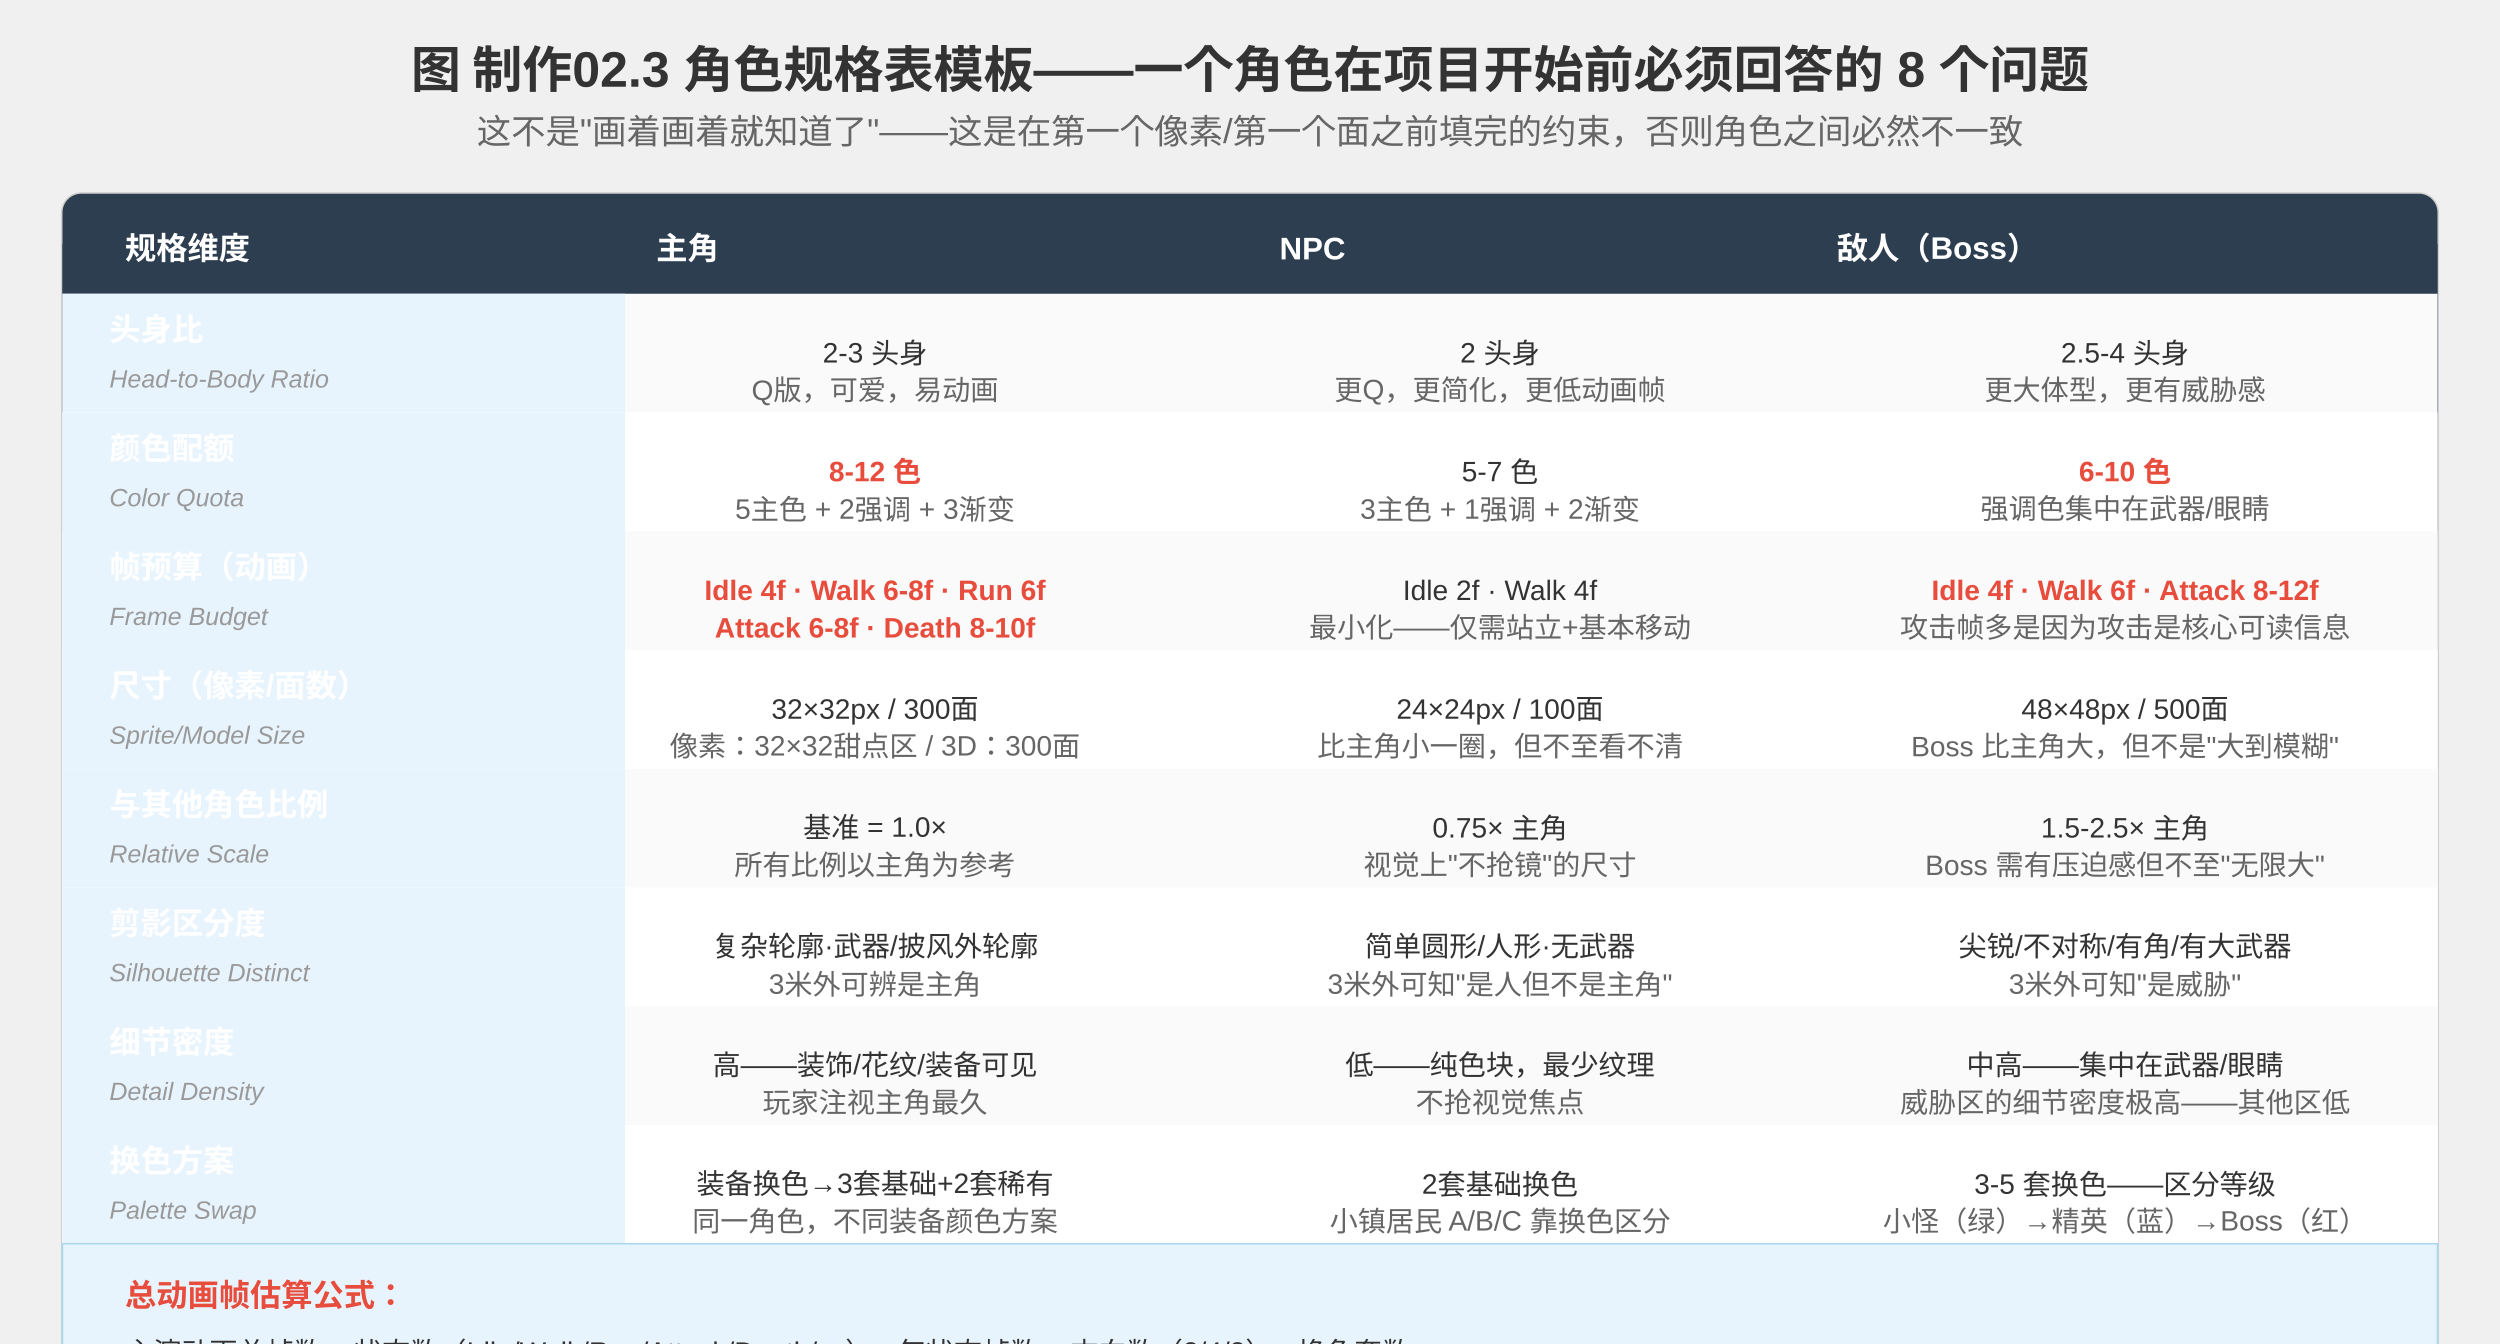
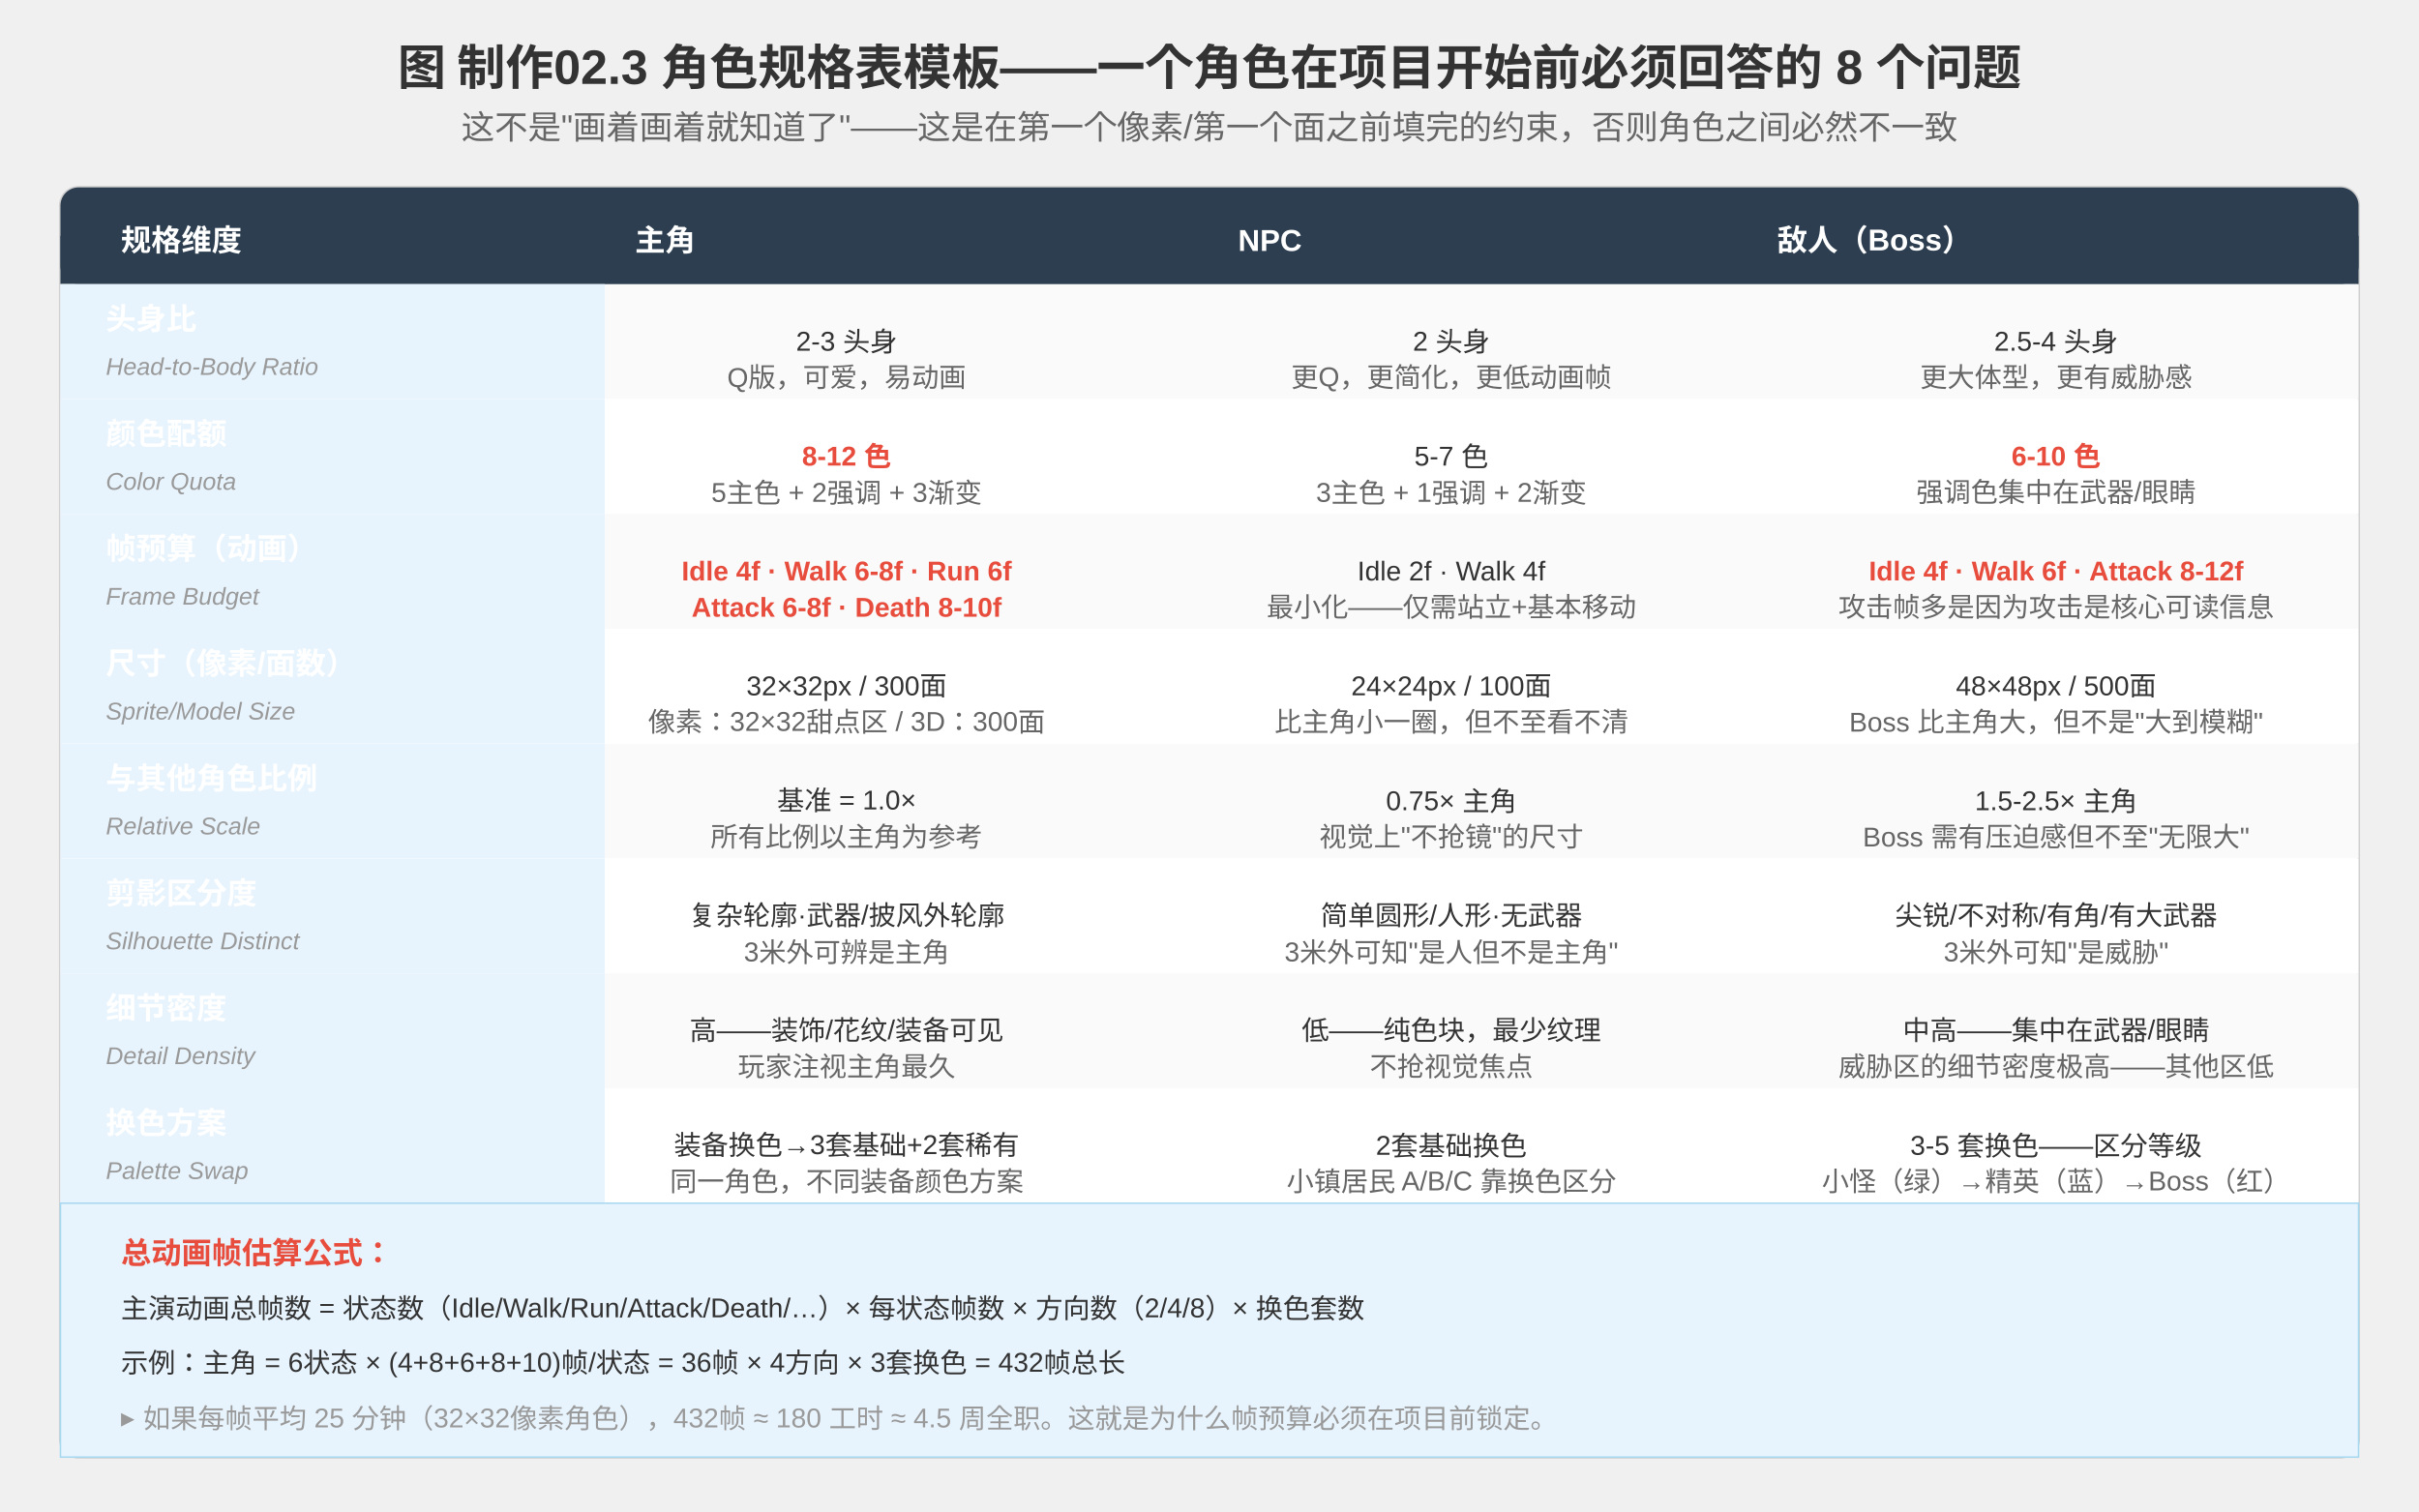
- <svg xmlns="http://www.w3.org/2000/svg" viewBox="0.0 0.0 800.0 430" width="800" height="430">
+ <svg xmlns="http://www.w3.org/2000/svg" viewBox="0 0 800 500" width="800" height="500">
  <style>
    text { font-family: 'PingFang SC','Microsoft YaHei',Arial,sans-serif; }
    .title { font-size: 16px; font-weight: bold; fill: #333; }
    .subtitle { font-size: 11px; fill: #666; }
    .table-header { font-size: 10px; font-weight: bold; fill: #fff; text-anchor: middle; }
    .table-cell { font-size: 9px; fill: #333; text-anchor: middle; }
    .table-cell-left { font-size: 9px; fill: #333; }
    .table-cell-accent { font-size: 9px; fill: #E74C3C; font-weight: bold; text-anchor: middle; }
    .table-cell-gray { font-size: 9px; fill: #666; text-anchor: middle; }
    .table-row-label { font-size: 10px; font-weight: bold; fill: #fff; }
    .formula { font-size: 8px; fill: #999; font-style: italic; }
  </style>
  <text x="400" y="28" class="title" text-anchor="middle">图 制作02.3  角色规格表模板——一个角色在项目开始前必须回答的 8 个问题</text>
  <text x="400" y="46" class="subtitle" text-anchor="middle">这不是"画着画着就知道了"——这是在第一个像素/第一个面之前填完的约束，否则角色之间必然不一致</text>
  <g transform="translate(20, 62)">
-     <rect x="0" y="0" width="760" height="430" fill="#fff" stroke="#D0D0D0" stroke-width="1" rx="6" />
-     <rect x="0" y="0" width="760" height="430" fill="#2C3E50" rx="6" />
-     <rect x="0" y="16" width="760" height="430" fill="#2C3E50" />
+     <rect x="0" y="0" width="760" height="420" fill="#fff" stroke="#D0D0D0" stroke-width="1" rx="6" />
+     <rect x="0" y="0" width="760" height="32" fill="#2C3E50" rx="6" />
+     <rect x="0" y="16" width="760" height="16" fill="#2C3E50" />
    <text x="20" y="21" class="table-row-label">规格维度</text>
    <text x="200" y="21" class="table-header">主角</text>
    <text x="400" y="21" class="table-header">NPC</text>
    <text x="600" y="21" class="table-header">敌人（Boss）</text>
    <g transform="translate(0, 32)">
-       <rect x="0" y="0" width="760" height="430" fill="#FAFAFA" />
-       <rect x="0" y="0" width="180" height="430" fill="#E8F4FD" />
+       <rect x="0" y="0" width="760" height="38" fill="#FAFAFA" />
+       <rect x="0" y="0" width="180" height="38" fill="#E8F4FD" />
      <text x="15" y="15" class="table-row-label" font-size="10" fill="#333">头身比</text>
      <text x="15" y="30" class="formula" fill="#999">Head-to-Body Ratio</text>
      <text x="260" y="22" class="table-cell">2-3 头身</text>
      <text x="260" y="34" class="table-cell-gray">Q版，可爱，易动画</text>
      <text x="460" y="22" class="table-cell">2 头身</text>
      <text x="460" y="34" class="table-cell-gray">更Q，更简化，更低动画帧</text>
      <text x="660" y="22" class="table-cell">2.5-4 头身</text>
      <text x="660" y="34" class="table-cell-gray">更大体型，更有威胁感</text>
    </g>
    <g transform="translate(0, 70)">
-       <rect x="0" y="0" width="760" height="430" fill="#fff" />
-       <rect x="0" y="0" width="180" height="430" fill="#E8F4FD" />
+       <rect x="0" y="0" width="760" height="38" fill="#fff" />
+       <rect x="0" y="0" width="180" height="38" fill="#E8F4FD" />
      <text x="15" y="15" class="table-row-label" font-size="10" fill="#333">颜色配额</text>
      <text x="15" y="30" class="formula" fill="#999">Color Quota</text>
      <text x="260" y="22" class="table-cell-accent">8-12 色</text>
      <text x="260" y="34" class="table-cell-gray">5主色 + 2强调 + 3渐变</text>
      <text x="460" y="22" class="table-cell">5-7 色</text>
      <text x="460" y="34" class="table-cell-gray">3主色 + 1强调 + 2渐变</text>
      <text x="660" y="22" class="table-cell-accent">6-10 色</text>
      <text x="660" y="34" class="table-cell-gray">强调色集中在武器/眼睛</text>
    </g>
    <g transform="translate(0, 108)">
-       <rect x="0" y="0" width="760" height="430" fill="#FAFAFA" />
-       <rect x="0" y="0" width="180" height="430" fill="#E8F4FD" />
+       <rect x="0" y="0" width="760" height="38" fill="#FAFAFA" />
+       <rect x="0" y="0" width="180" height="38" fill="#E8F4FD" />
      <text x="15" y="15" class="table-row-label" font-size="10" fill="#333">帧预算（动画）</text>
      <text x="15" y="30" class="formula" fill="#999">Frame Budget</text>
      <text x="260" y="22" class="table-cell-accent">Idle 4f · Walk 6-8f · Run 6f</text>
      <text x="260" y="34" class="table-cell-accent">Attack 6-8f · Death 8-10f</text>
      <text x="460" y="22" class="table-cell">Idle 2f · Walk 4f</text>
      <text x="460" y="34" class="table-cell-gray">最小化——仅需站立+基本移动</text>
      <text x="660" y="22" class="table-cell-accent">Idle 4f · Walk 6f · Attack 8-12f</text>
      <text x="660" y="34" class="table-cell-gray">攻击帧多是因为攻击是核心可读信息</text>
    </g>
    <g transform="translate(0, 146)">
-       <rect x="0" y="0" width="760" height="430" fill="#fff" />
-       <rect x="0" y="0" width="180" height="430" fill="#E8F4FD" />
+       <rect x="0" y="0" width="760" height="38" fill="#fff" />
+       <rect x="0" y="0" width="180" height="38" fill="#E8F4FD" />
      <text x="15" y="15" class="table-row-label" font-size="10" fill="#333">尺寸（像素/面数）</text>
      <text x="15" y="30" class="formula" fill="#999">Sprite/Model Size</text>
      <text x="260" y="22" class="table-cell">32×32px / 300面</text>
      <text x="260" y="34" class="table-cell-gray">像素：32×32甜点区 / 3D：300面</text>
      <text x="460" y="22" class="table-cell">24×24px / 100面</text>
      <text x="460" y="34" class="table-cell-gray">比主角小一圈，但不至看不清</text>
      <text x="660" y="22" class="table-cell">48×48px / 500面</text>
      <text x="660" y="34" class="table-cell-gray">Boss 比主角大，但不是"大到模糊"</text>
    </g>
    <g transform="translate(0, 184)">
-       <rect x="0" y="0" width="760" height="430" fill="#FAFAFA" />
-       <rect x="0" y="0" width="180" height="430" fill="#E8F4FD" />
+       <rect x="0" y="0" width="760" height="38" fill="#FAFAFA" />
+       <rect x="0" y="0" width="180" height="38" fill="#E8F4FD" />
      <text x="15" y="15" class="table-row-label" font-size="10" fill="#333">与其他角色比例</text>
      <text x="15" y="30" class="formula" fill="#999">Relative Scale</text>
      <text x="260" y="22" class="table-cell">基准 = 1.0×</text>
      <text x="260" y="34" class="table-cell-gray">所有比例以主角为参考</text>
      <text x="460" y="22" class="table-cell">0.75× 主角</text>
      <text x="460" y="34" class="table-cell-gray">视觉上"不抢镜"的尺寸</text>
      <text x="660" y="22" class="table-cell">1.5-2.5× 主角</text>
      <text x="660" y="34" class="table-cell-gray">Boss 需有压迫感但不至"无限大"</text>
    </g>
    <g transform="translate(0, 222)">
-       <rect x="0" y="0" width="760" height="430" fill="#fff" />
-       <rect x="0" y="0" width="180" height="430" fill="#E8F4FD" />
+       <rect x="0" y="0" width="760" height="38" fill="#fff" />
+       <rect x="0" y="0" width="180" height="38" fill="#E8F4FD" />
      <text x="15" y="15" class="table-row-label" font-size="10" fill="#333">剪影区分度</text>
      <text x="15" y="30" class="formula" fill="#999">Silhouette Distinct</text>
      <text x="260" y="22" class="table-cell">复杂轮廓·武器/披风外轮廓</text>
      <text x="260" y="34" class="table-cell-gray">3米外可辨是主角</text>
      <text x="460" y="22" class="table-cell">简单圆形/人形·无武器</text>
      <text x="460" y="34" class="table-cell-gray">3米外可知"是人但不是主角"</text>
      <text x="660" y="22" class="table-cell">尖锐/不对称/有角/有大武器</text>
      <text x="660" y="34" class="table-cell-gray">3米外可知"是威胁"</text>
    </g>
    <g transform="translate(0, 260)">
-       <rect x="0" y="0" width="760" height="430" fill="#FAFAFA" />
-       <rect x="0" y="0" width="180" height="430" fill="#E8F4FD" />
+       <rect x="0" y="0" width="760" height="38" fill="#FAFAFA" />
+       <rect x="0" y="0" width="180" height="38" fill="#E8F4FD" />
      <text x="15" y="15" class="table-row-label" font-size="10" fill="#333">细节密度</text>
      <text x="15" y="30" class="formula" fill="#999">Detail Density</text>
      <text x="260" y="22" class="table-cell">高——装饰/花纹/装备可见</text>
      <text x="260" y="34" class="table-cell-gray">玩家注视主角最久</text>
      <text x="460" y="22" class="table-cell">低——纯色块，最少纹理</text>
      <text x="460" y="34" class="table-cell-gray">不抢视觉焦点</text>
      <text x="660" y="22" class="table-cell">中高——集中在武器/眼睛</text>
      <text x="660" y="34" class="table-cell-gray">威胁区的细节密度极高——其他区低</text>
    </g>
    <g transform="translate(0, 298)">
-       <rect x="0" y="0" width="760" height="430" fill="#fff" />
-       <rect x="0" y="0" width="180" height="430" fill="#E8F4FD" />
+       <rect x="0" y="0" width="760" height="38" fill="#fff" />
+       <rect x="0" y="0" width="180" height="38" fill="#E8F4FD" />
      <text x="15" y="15" class="table-row-label" font-size="10" fill="#333">换色方案</text>
      <text x="15" y="30" class="formula" fill="#999">Palette Swap</text>
      <text x="260" y="22" class="table-cell">装备换色→3套基础+2套稀有</text>
      <text x="260" y="34" class="table-cell-gray">同一角色，不同装备颜色方案</text>
      <text x="460" y="22" class="table-cell">2套基础换色</text>
      <text x="460" y="34" class="table-cell-gray">小镇居民 A/B/C 靠换色区分</text>
      <text x="660" y="22" class="table-cell">3-5 套换色——区分等级</text>
      <text x="660" y="34" class="table-cell-gray">小怪（绿）→精英（蓝）→Boss（红）</text>
    </g>
    <g transform="translate(0, 336)">
-       <rect x="0" y="0" width="760" height="430" fill="#E8F4FD" stroke="#A8D8F0" stroke-width="0.5" rx="0 0 6 6" />
+       <rect x="0" y="0" width="760" height="84" fill="#E8F4FD" stroke="#A8D8F0" stroke-width="0.5" rx="0 0 6 6" />
      <text x="20" y="20" style="font-size:10px; font-weight:bold; fill:#E74C3C;">总动画帧估算公式：</text>
      <text x="20" y="38" style="font-size:9px; fill:#333;">主演动画总帧数 = 状态数（Idle/Walk/Run/Attack/Death/…）× 每状态帧数 × 方向数（2/4/8）× 换色套数</text>
      <text x="20" y="56" style="font-size:9px; fill:#333;">示例：主角 = 6状态 × (4+8+6+8+10)帧/状态 = 36帧 × 4方向 × 3套换色 = 432帧总长</text>
      <text x="20" y="74" style="font-size:9px; fill:#999;">▸ 如果每帧平均 25 分钟（32×32像素角色），432帧 ≈ 180 工时 ≈ 4.5 周全职。这就是为什么帧预算必须在项目前锁定。</text>
    </g>
  </g>
</svg>
